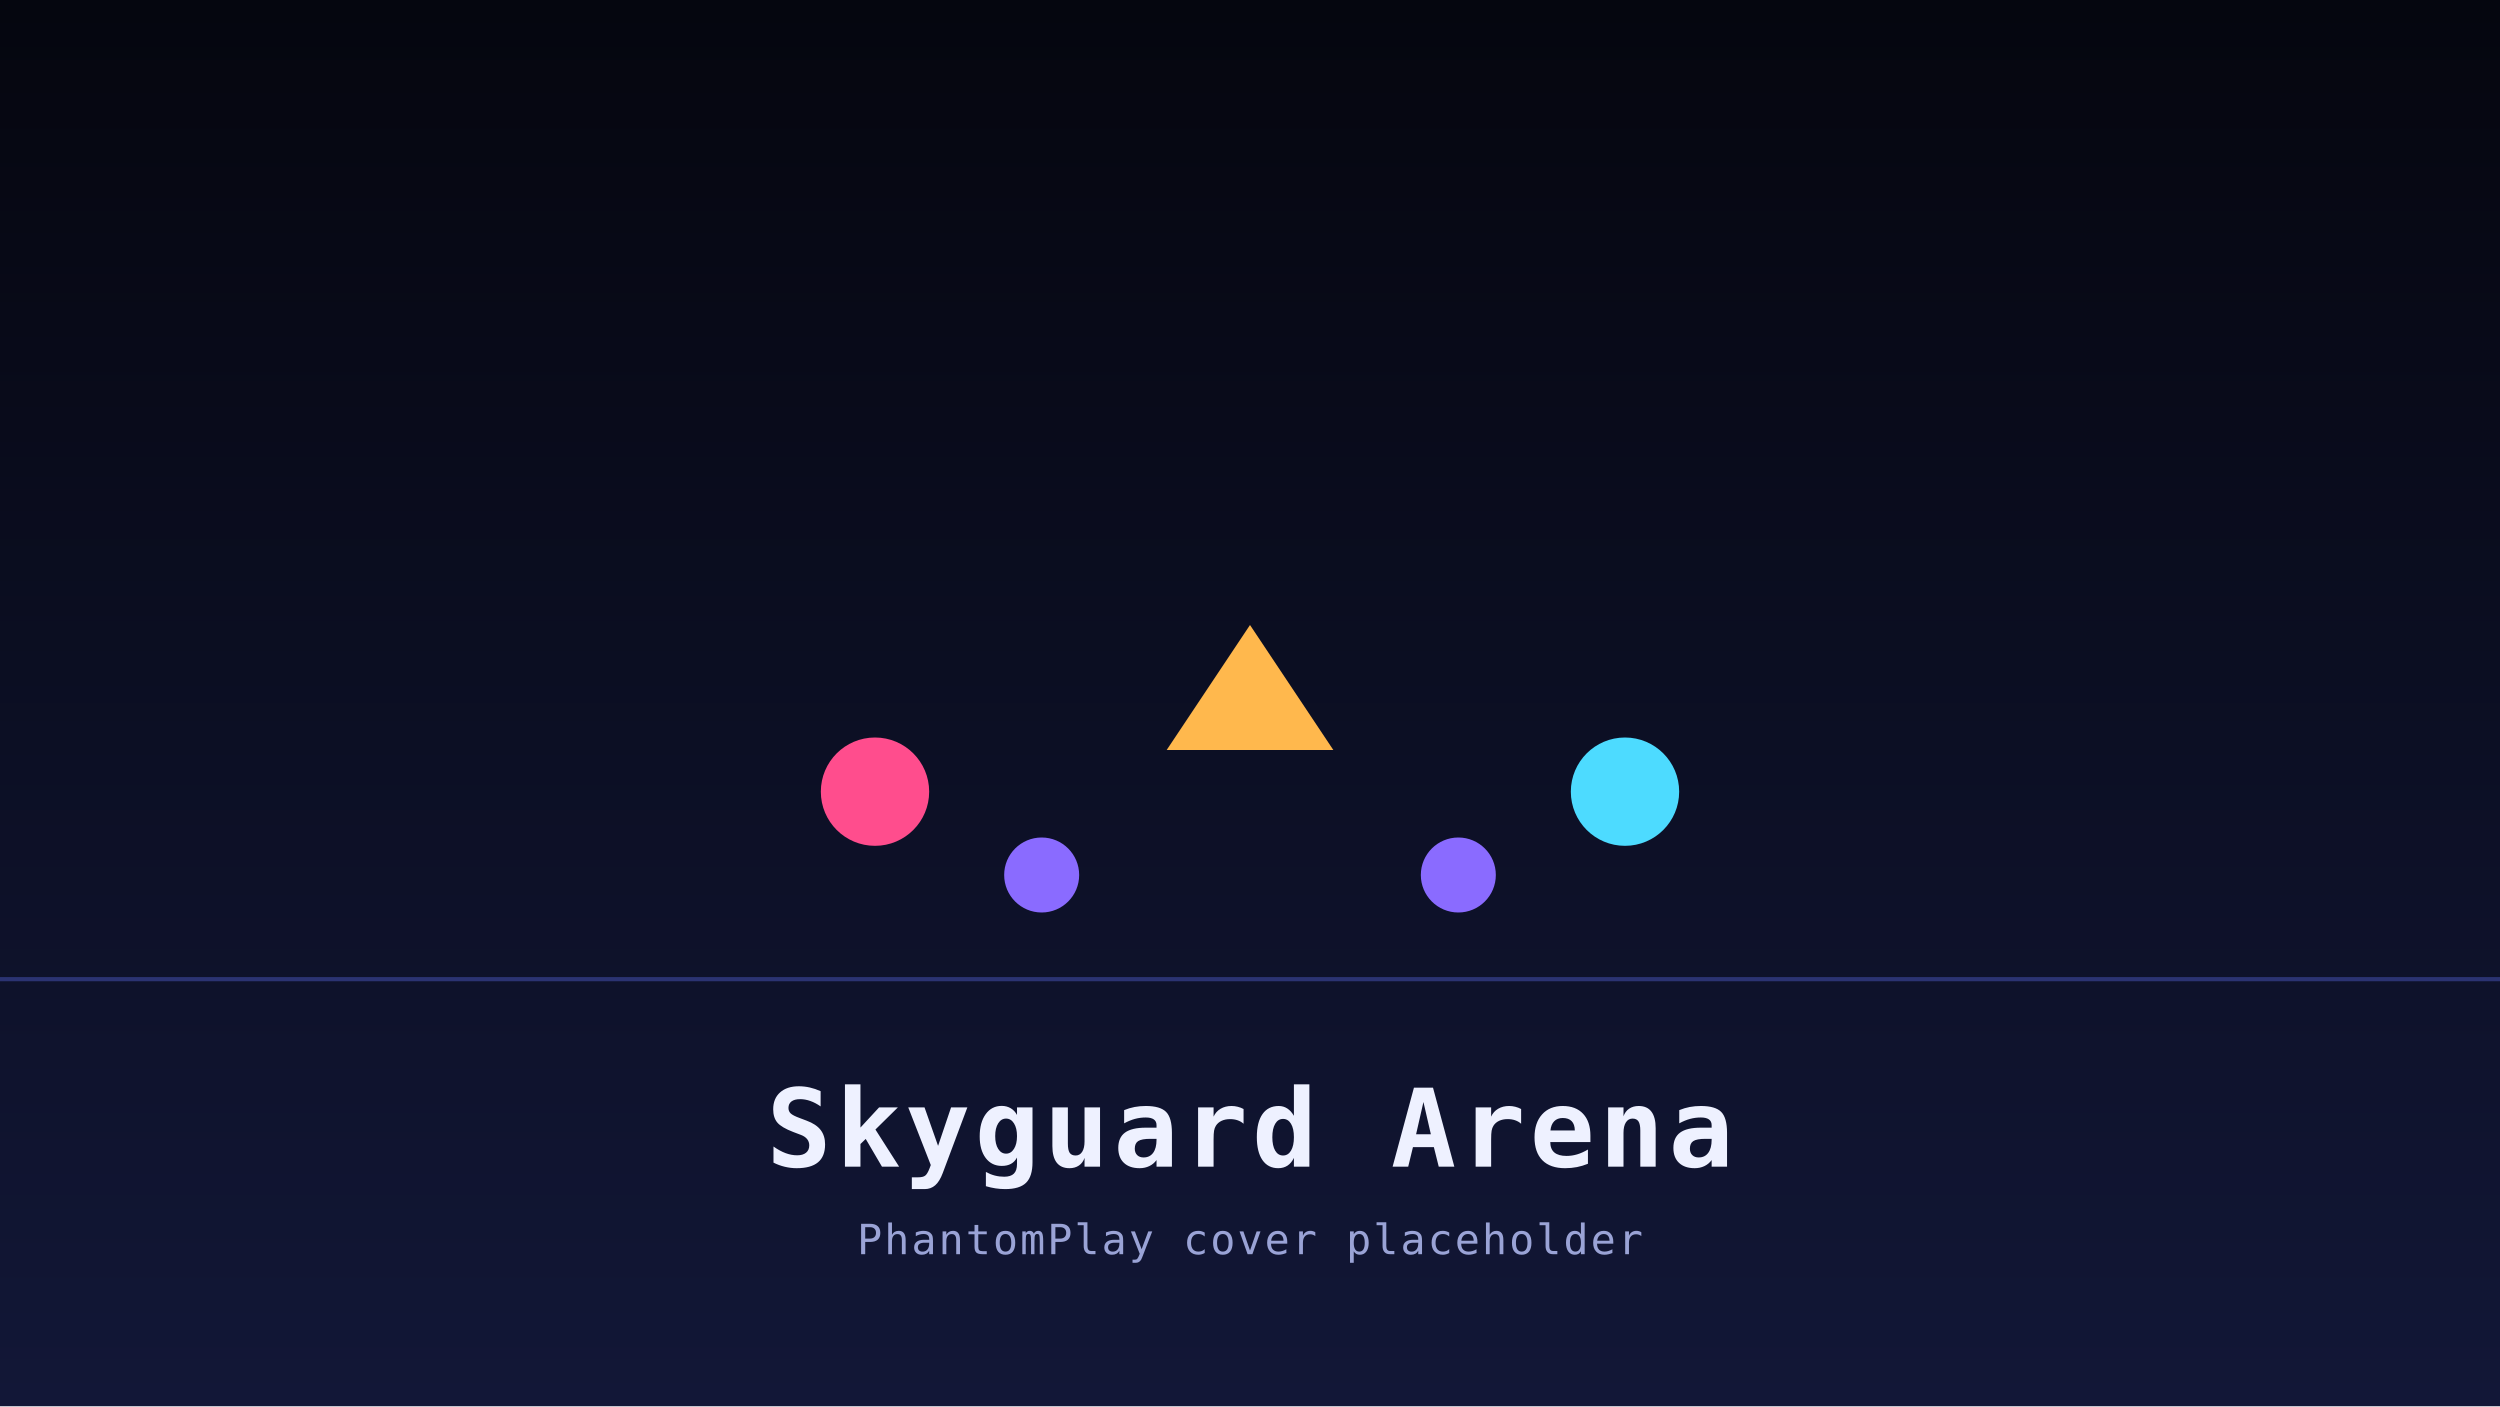
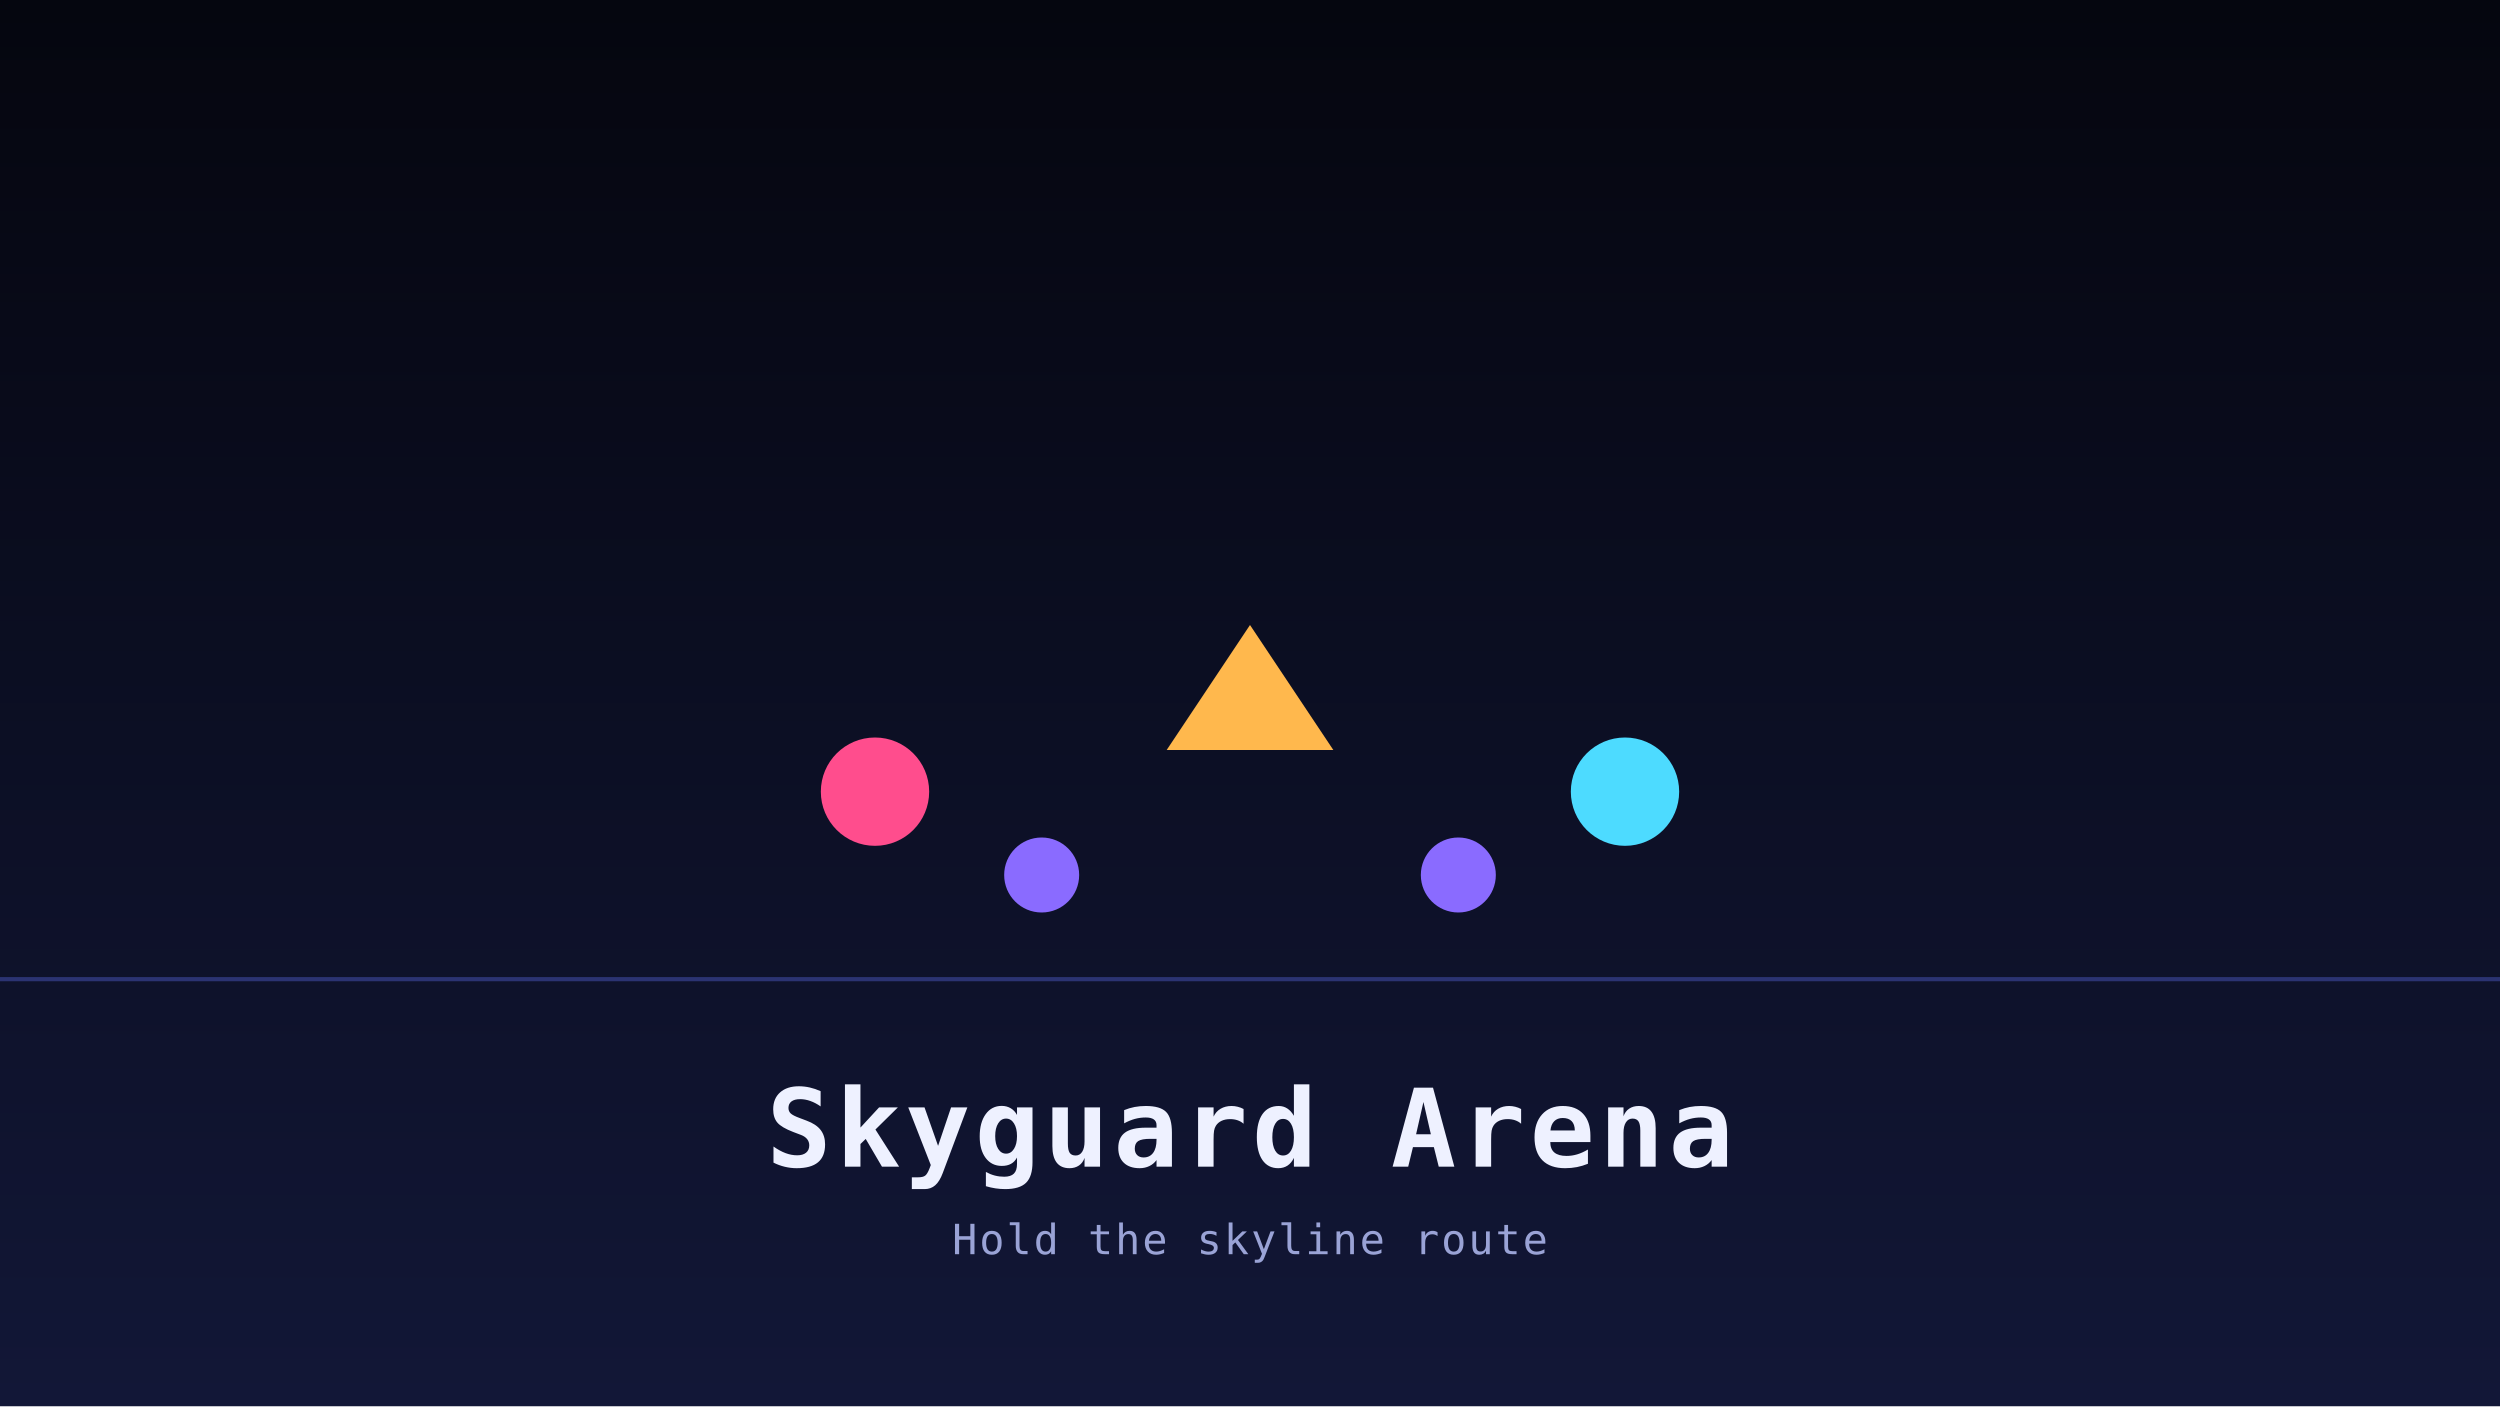
<svg xmlns="http://www.w3.org/2000/svg" width="1200" height="675" viewBox="0 0 1200 675">
  <defs>
    <linearGradient id="bg" x1="0" y1="0" x2="0" y2="1">
      <stop offset="0%" stop-color="#05060f" />
      <stop offset="100%" stop-color="#121737" />
    </linearGradient>
  </defs>
  <rect width="1200" height="675" fill="url(#bg)" />
  <path d="M0 470 L1200 470" stroke="#2b3372" stroke-width="2" />
  <g>
    <polygon points="600,300 640,360 560,360" fill="#ffb84d" />
    <circle cx="420" cy="380" r="26" fill="#ff4d8d" />
    <circle cx="780" cy="380" r="26" fill="#4ddbff" />
    <circle cx="500" cy="420" r="18" fill="#8a6bff" />
    <circle cx="700" cy="420" r="18" fill="#8a6bff" />
  </g>
  <text x="600" y="560" text-anchor="middle" font-family="ui-monospace,Menlo,Consolas,monospace" font-size="52" font-weight="700" fill="#eef1ff" letter-spacing="2">Skyguard Arena</text>
-   <text x="600" y="602" text-anchor="middle" font-family="ui-monospace,Menlo,Consolas,monospace" font-size="20" fill="#9aa3d6" letter-spacing="1">PhantomPlay cover placeholder</text>
+   <text x="600" y="602" text-anchor="middle" font-family="ui-monospace,Menlo,Consolas,monospace" font-size="20" fill="#9aa3d6" letter-spacing="1">Hold the skyline route</text>
</svg>
